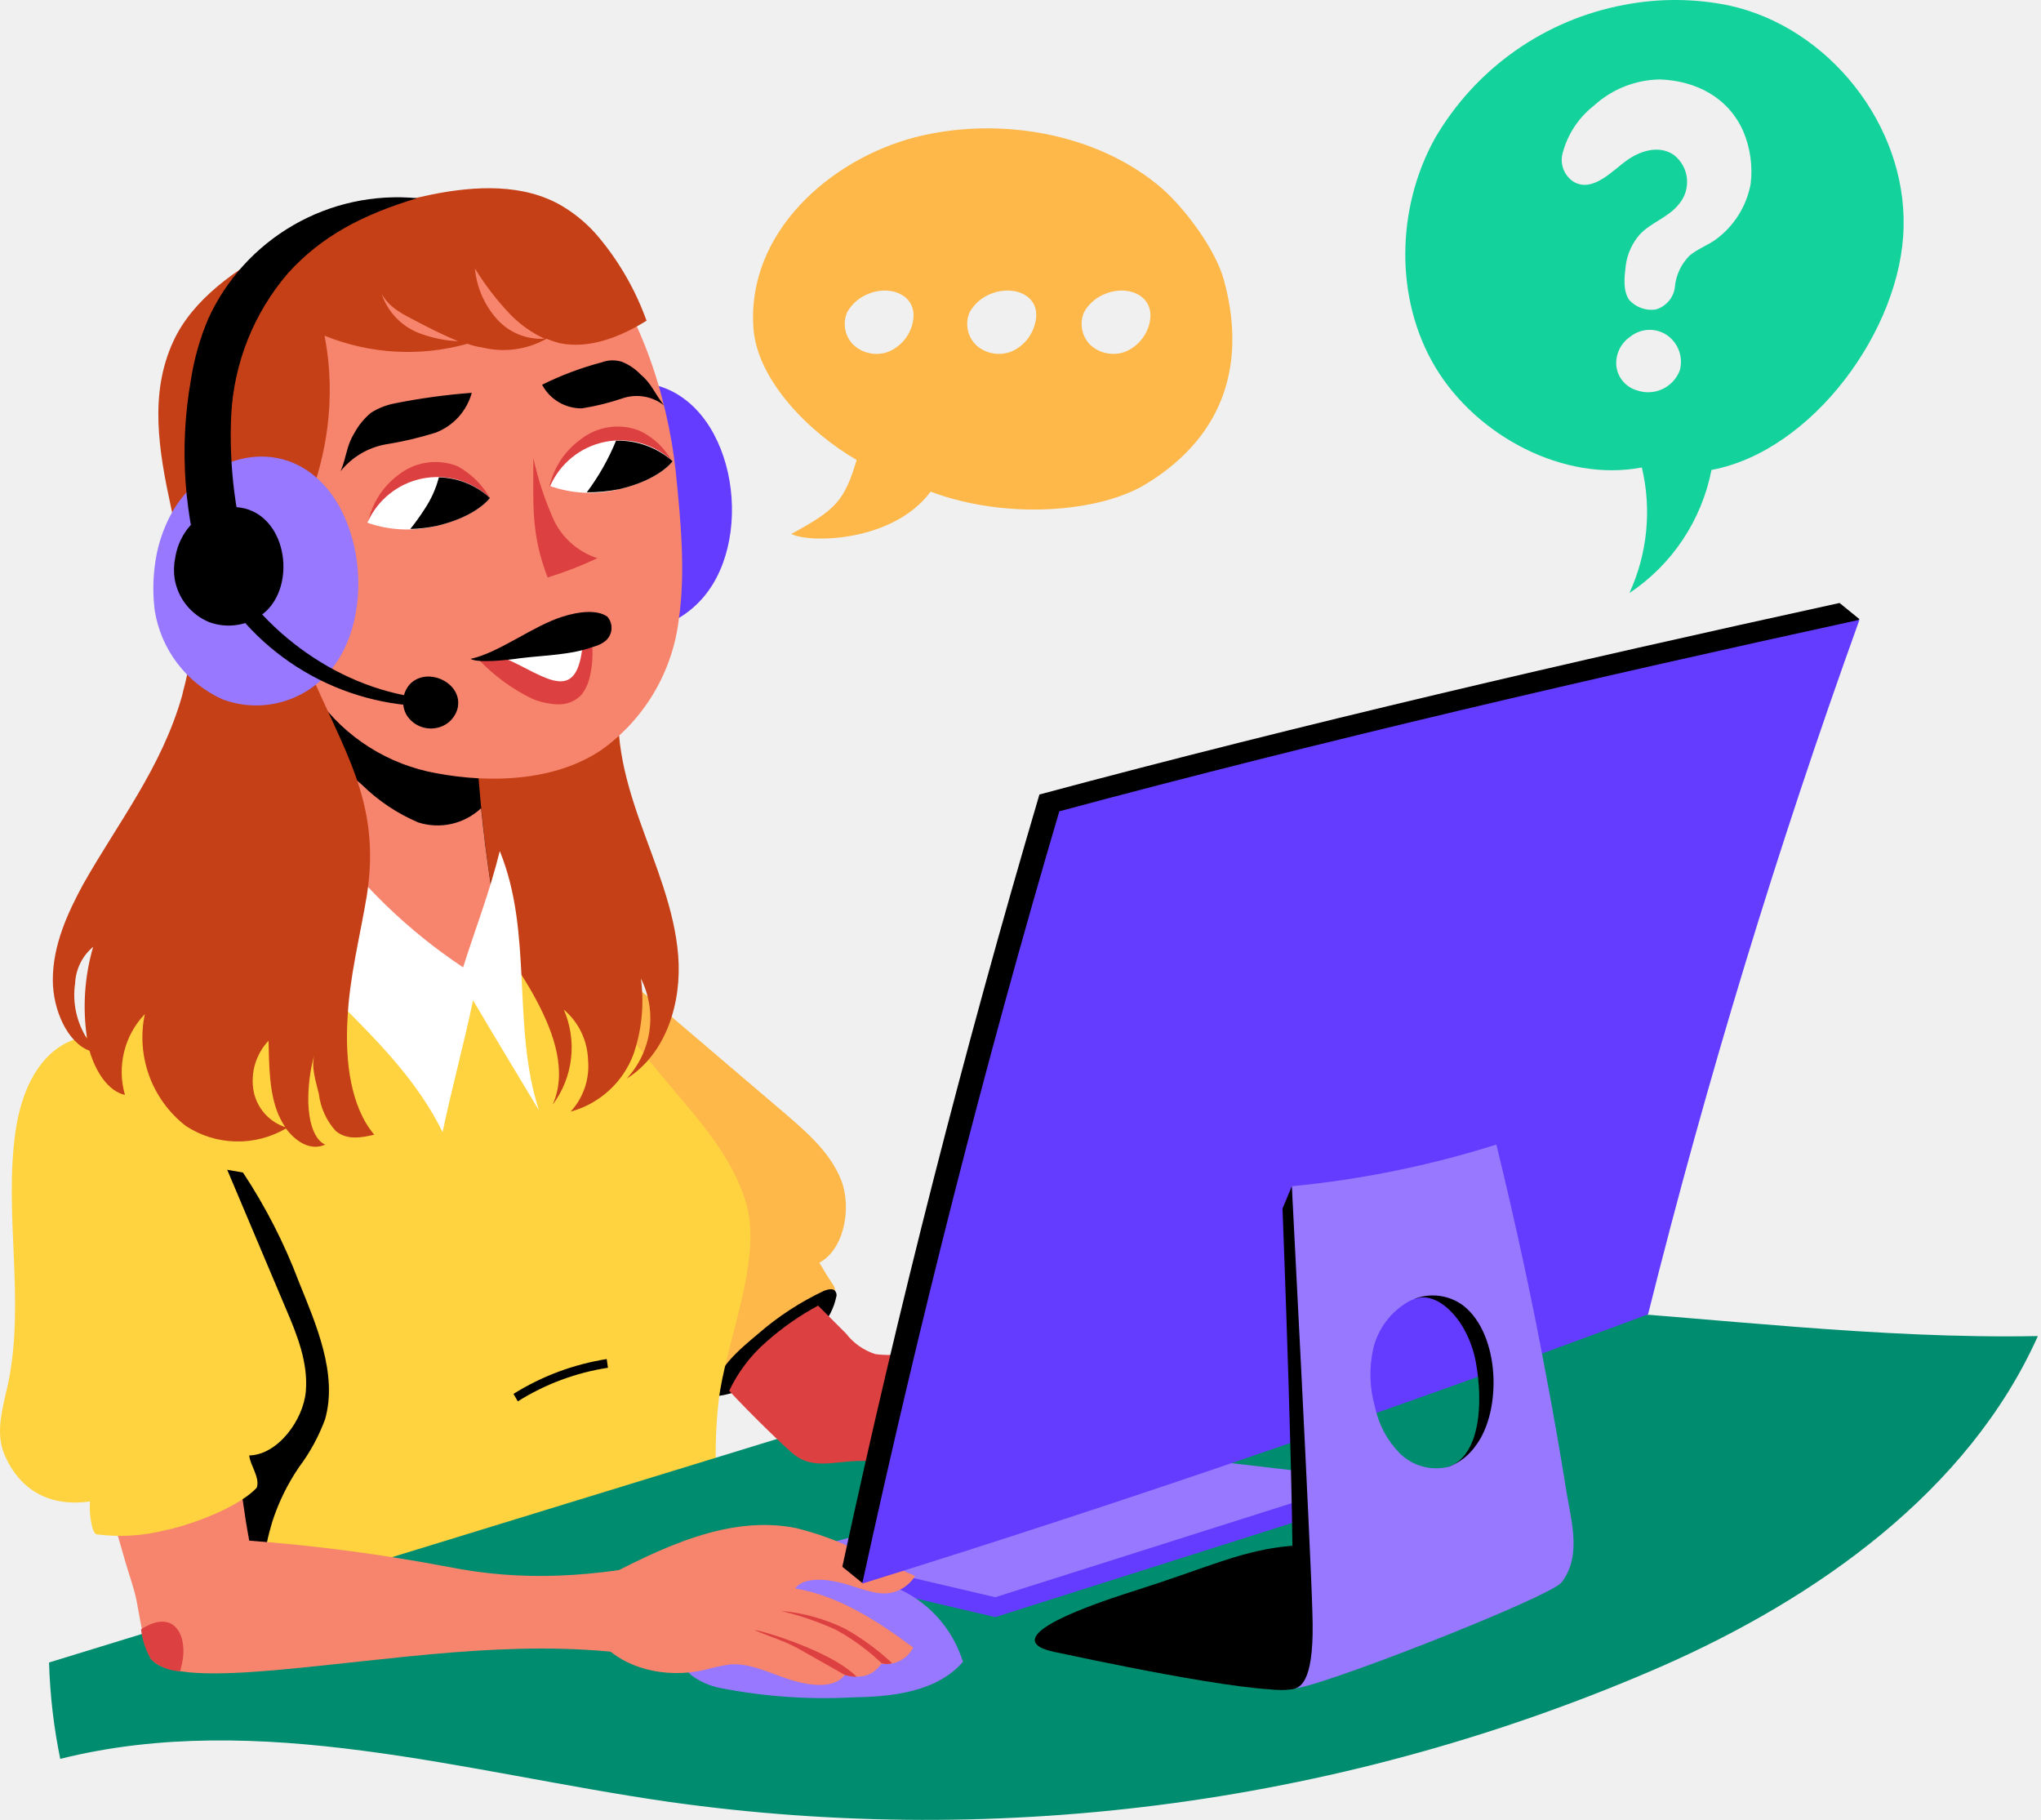
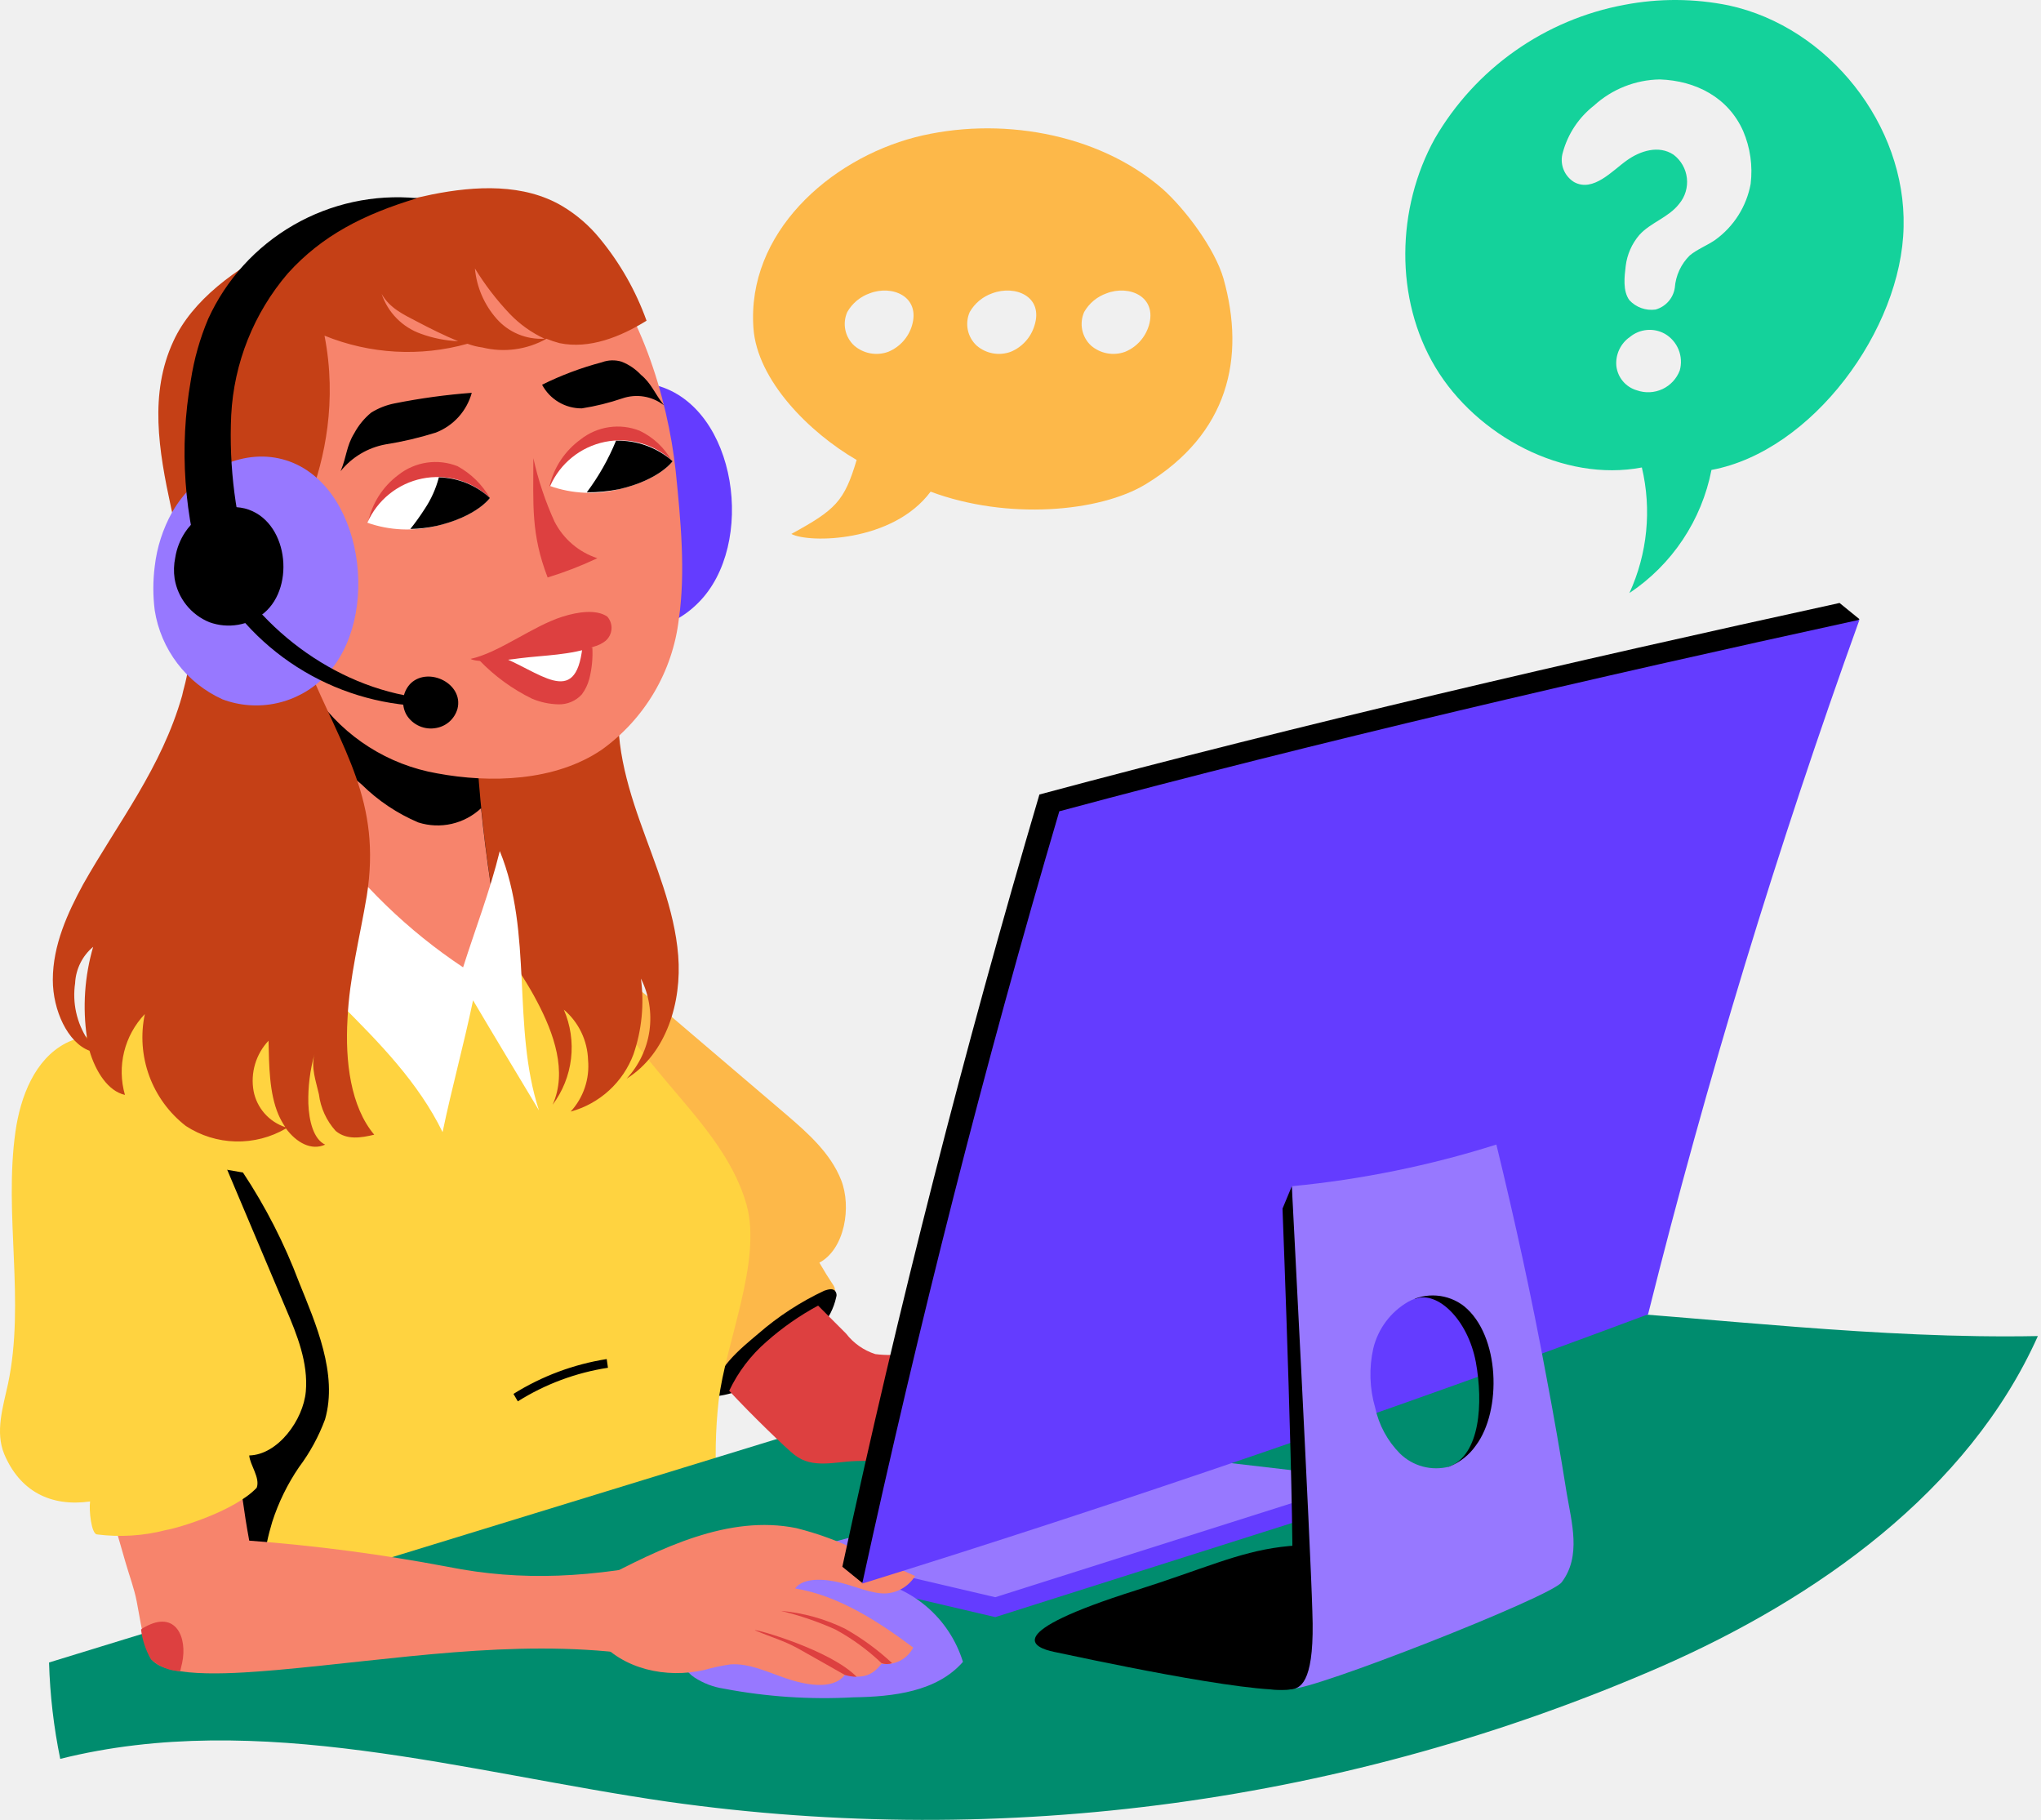
<svg xmlns="http://www.w3.org/2000/svg" width="461" height="411" viewBox="0 0 461 411" fill="none">
  <path d="M159.787 314.234C164.001 316.901 171.294 311.847 175.656 308.616C178.323 306.651 190.82 294.434 188.293 290.361C187.166 288.663 186.091 286.93 185.071 285.166C190.825 282.078 192.373 272.529 189.984 266.49C187.596 260.451 182.544 255.958 177.628 251.744C168.36 243.883 159.232 236.018 149.964 228.154C143.644 222.677 137.046 217.202 129.042 214.672C121.037 212.286 111.207 213.69 106.292 220.426C101.518 226.886 102.501 235.733 105.028 243.316C111.067 261.429 124.266 276.596 128.901 294.991C130.305 300.188 131.147 306.084 135.221 309.456C141.96 315.21 149.824 315.493 157.267 310.298C157.654 311.851 158.539 313.233 159.787 314.234Z" fill="#FDB849" />
  <path d="M169.476 312.83C175.675 309.595 181.128 305.098 185.485 299.629C187.149 297.751 188.309 295.48 188.855 293.031C188.951 292.772 188.977 292.492 188.927 292.22C188.878 291.948 188.756 291.694 188.574 291.486C188.012 290.925 187.029 291.206 186.187 291.486C180.802 294.014 175.793 297.275 171.301 301.176C167.511 304.398 160.629 309.742 161.472 315.357C164.285 315.075 167.01 314.215 169.476 312.83Z" fill="black" />
  <path d="M61.632 201.754C54.046 211.8 44.725 220.408 34.108 227.172C28.069 231.103 21.469 234.334 16.555 239.809C9.393 247.673 7.006 258.911 8.27 269.438C9.393 279.97 13.888 289.799 18.801 299.208C30.211 320.592 45.062 339.953 62.759 356.514C98.147 355.389 130.022 359.182 165.269 355.95C161.839 343.048 160.839 329.62 162.319 316.351C163.865 303.293 172.148 284.897 168.638 272.119C165.55 261.164 157.545 252.598 150.243 243.894C140.334 232.151 131.41 219.61 123.562 206.401C120.529 211.539 116.405 215.949 111.481 219.319C107.031 222.647 101.589 224.378 96.034 224.233C91.883 223.63 87.909 222.146 84.379 219.881C75.961 214.97 68.298 208.864 61.632 201.754Z" fill="#FFD340" />
  <path d="M13.607 397.223C58.541 385.989 105.162 400.311 150.94 406.912C227.026 417.661 304.603 407.113 375.057 376.44C410.304 360.993 444.562 336.839 460.295 301.735C388.116 303.139 313.41 282.632 244.322 303.841C166.533 327.711 88.784 351.583 11.078 375.455C11.287 382.771 12.133 390.054 13.607 397.223Z" fill="#008C6E" />
  <path d="M218.343 308.476C213.851 307.212 209.356 305.387 204.723 305.668C202.403 306.065 200.036 306.113 197.701 305.808C195.083 304.968 192.781 303.352 191.101 301.175L184.783 294.856C180.598 297.113 176.687 299.846 173.129 303C169.579 306.072 166.709 309.85 164.703 314.094C169.336 319.157 177.762 327.292 179.446 328.558C183.52 331.78 188.574 330.103 193.349 329.962L247.271 328.699C247.131 323.561 247.844 318.437 249.379 313.532C238.897 312.831 228.505 311.138 218.343 308.476Z" fill="#DD4040" />
  <path d="M224.803 365.207L308.918 338.528L262.016 333.051L180.429 354.816L224.803 365.207Z" fill="#643CFF" />
  <path d="M224.804 360.714L308.918 334.033L262.016 328.558L180.429 350.323L224.804 360.714ZM195.315 356.643C200.415 357.299 205.218 359.409 209.152 362.72C213.086 366.031 215.984 370.404 217.501 375.317C211.605 382.058 201.775 383.181 192.788 383.322C182.962 383.862 173.106 383.202 163.439 381.356C161.082 380.998 158.831 380.135 156.839 378.825C155.857 378.183 155.049 377.309 154.487 376.28C153.925 375.251 153.626 374.099 153.617 372.926C153.936 370.598 155.144 368.485 156.988 367.03C167.23 357.064 180.85 355.106 195.315 356.643Z" fill="#9778FF" />
  <path d="M73.417 320.554C76.366 310.303 71.312 298.92 67.519 289.518C64.243 280.834 60.004 272.545 54.881 264.805C52.388 264.405 49.906 263.937 47.438 263.401C46.11 270.634 44.281 277.766 41.963 284.745C39.888 292.909 38.432 301.218 37.609 309.601C36.918 315.076 36.345 320.418 35.924 325.889C43.062 335.573 50.951 344.682 59.517 353.131C59.887 349.942 60.545 346.793 61.482 343.723C62.892 339.336 64.925 335.175 67.519 331.366C69.996 328.065 71.983 324.424 73.417 320.554Z" fill="black" />
  <path d="M135.074 370.263C140.689 377.004 150.519 379.11 159.085 377.145C161.02 376.589 162.991 376.167 164.984 375.881C169.195 375.6 173.269 377.566 177.34 378.97C181.412 380.374 188.012 381.918 190.82 378.268C194.472 379.11 196.859 378.689 199.105 375.736C200.531 375.956 201.99 375.721 203.276 375.066C204.561 374.41 205.608 373.367 206.267 372.084C198.403 366.187 189.276 360.289 179.587 358.735C181.552 356.065 186.749 356.629 189.978 357.472C192.928 358.174 196.999 360.003 200.088 359.858C201.423 359.782 202.721 359.384 203.87 358.7C205.019 358.015 205.986 357.063 206.689 355.925C202.337 353.96 198.123 351.994 193.77 350.171C189.323 348.009 184.664 346.312 179.867 345.108C164.563 342.02 149.258 349.603 135.355 356.905C133.527 360.574 132.404 367.034 135.074 370.263Z" fill="#F7846C" />
  <path d="M170.459 368.157C174.392 369.842 176.779 370.404 180.148 372.229C183.66 374.194 190.82 378.268 190.82 378.268C191.685 378.534 192.584 378.676 193.49 378.689C187.591 372.65 170.74 367.877 170.459 368.157ZM176.358 363.803C180.602 364.814 184.742 366.225 188.721 368.017C192.502 370.079 195.995 372.629 199.112 375.6C199.884 375.882 200.73 375.882 201.501 375.6C198.301 372.626 194.766 370.034 190.967 367.877C186.394 365.62 181.439 364.238 176.358 363.803Z" fill="#DD4040" />
  <path d="M17.678 245.006C24.84 241.915 33.558 245.427 38.601 251.464C43.517 257.503 45.061 265.648 46.746 273.231C53.487 303.422 51.521 322.098 56.294 347.937C71.325 349.064 86.28 351.032 101.09 353.833C117.942 357.205 133.668 356.365 153.334 352.148C151.93 358.749 145.753 367.596 142.24 373.492C115.7 370.123 89.307 374.756 62.621 377.145C54.336 377.847 37.765 379.251 34.255 374.756C32.571 372.65 31.448 364.365 30.884 361.697C30.322 358.749 29.199 355.799 28.352 352.85C25.966 344.565 23.579 336.42 21.331 328.137C15.996 308.757 10.799 289.097 9.957 269.017C9.252 259.468 9.112 248.656 17.678 245.006Z" fill="#F7846C" />
  <path d="M41.13 375.6C42.394 369.847 39.724 363.522 32.704 367.455C32.393 367.592 32.108 367.782 31.862 368.017C32.15 370.391 32.914 372.683 34.108 374.756C35.922 376.4 38.262 377.347 40.709 377.425C40.849 376.723 40.99 376.162 41.13 375.6Z" fill="#DD4040" />
  <path d="M21.892 346.53C27.102 347.2 32.393 346.866 37.478 345.548C40.7 344.986 53.066 341.196 57.979 335.999C58.822 333.753 56.435 330.805 56.294 328.699C62.755 328.558 68.511 320.694 69.075 314.234C69.638 307.774 67.107 301.456 64.58 295.558C59.806 284.324 55.171 273.233 50.398 261.997C47.176 254.274 43.797 246.41 37.758 240.651C31.719 234.893 22.313 231.804 14.87 235.588C7.849 239.238 4.62 247.664 3.496 255.528C0.827 274.345 5.743 293.864 1.809 312.54C0.686 317.734 -1.139 323.357 0.967 328.42C4.479 336.706 11.358 340.356 20.346 339.092C20.065 341.067 20.626 346.39 21.892 346.53Z" fill="#FFD340" />
  <path d="M148.273 87.028C138.864 84.497 128.48 89.836 123.276 98.964C121.177 102.739 119.841 106.891 119.346 111.182C118.924 114.492 118.924 117.842 119.346 121.152C120.034 125.505 121.793 129.618 124.465 133.123C127.136 136.628 130.636 139.414 134.65 141.232C138.569 142.696 142.827 142.997 146.913 142.099C150.998 141.201 154.738 139.142 157.681 136.169C170.88 123.118 166.528 91.942 148.273 87.028Z" fill="#643CFF" />
  <path d="M140.549 154.291C138.162 164.542 140.97 175.354 144.482 185.324C147.994 195.294 152.344 205.264 153.186 215.798C154.029 226.332 150.517 237.984 141.541 243.602C144.319 240.611 146.116 236.842 146.692 232.801C147.267 228.76 146.595 224.64 144.763 220.992C145.544 226.756 144.966 232.623 143.076 238.124C141.904 241.246 140.007 244.046 137.541 246.291C135.076 248.537 132.112 250.166 128.894 251.043C130.325 249.481 131.414 247.637 132.091 245.63C132.768 243.623 133.018 241.497 132.825 239.388C132.761 237.214 132.24 235.078 131.297 233.119C130.354 231.159 129.009 229.42 127.35 228.014C128.861 231.5 129.422 235.324 128.978 239.097C128.533 242.87 127.098 246.459 124.818 249.498C128.19 242.055 125.099 233.349 121.309 226.189C117.518 218.886 112.181 212.567 108.391 205.264C101.934 192.853 100.379 178.467 104.036 164.963C106.648 165.525 109.363 165.38 111.9 164.542C121.592 161.322 131.843 159.481 140.549 154.291Z" fill="#C54016" />
  <path d="M70.9 213.549C76.386 188.196 75.664 161.892 68.794 136.878C70.759 140.811 75.392 141.794 79.466 143.619C88.413 147.436 97.667 150.49 107.129 152.747C107.266 174.122 109.523 195.43 113.868 216.359C107.633 220.755 100.145 223.02 92.52 222.817C84.52 222.541 77.217 218.325 70.9 213.549Z" fill="black" />
  <path d="M94.49 185.745C89.724 183.726 85.385 180.82 81.703 177.182C78.971 174.917 76.435 172.427 74.119 169.739C75.01 184.421 73.927 199.156 70.897 213.549C77.075 218.325 84.517 222.677 92.382 222.817C100.009 223.039 107.501 220.772 113.725 216.359C111.505 205.168 109.815 193.879 108.662 182.528C106.8 184.276 104.504 185.496 102.013 186.062C99.522 186.627 96.925 186.518 94.49 185.745ZM153.327 139.829C152.636 145.685 150.73 151.332 147.732 156.41C144.734 161.487 140.71 165.884 135.916 169.317C125.385 176.477 110.78 176.898 98.704 174.652C87.698 172.726 77.903 166.52 71.461 157.391C68.456 152.341 66.142 146.91 64.58 141.244C61.703 130.856 59.452 120.305 57.839 109.647C56.014 99.116 52.925 87.18 56.575 76.506C60.649 64.43 73.988 57.128 85.081 52.492C98.282 47.017 115.976 43.646 128.473 52.633C129.88 53.639 131.196 54.767 132.404 56.005C144.342 68.782 150.8 89.564 152.625 106.407C153.75 117.5 154.873 129.154 153.327 139.829Z" fill="#F7846C" />
  <path d="M56.294 130.982C59.271 134.111 61.441 137.918 62.614 142.075C60.826 140.304 58.596 139.043 56.156 138.422C53.77 137.861 51.664 138.563 48.713 137.58C51.383 137.299 53.208 137.019 54.191 135.895C55.174 134.913 53.629 130.42 49.128 126.206C51.723 127.464 54.134 129.071 56.294 130.982ZM123.698 130.42C127.541 129.237 131.296 127.782 134.933 126.066C132.853 125.389 130.926 124.309 129.263 122.887C127.601 121.466 126.234 119.73 125.242 117.781C123.15 113.188 121.55 108.388 120.469 103.458C120.469 113.99 119.907 120.586 123.698 130.42Z" fill="#DD4040" />
  <path d="M149.957 91.521C148.64 90.503 147.091 89.83 145.448 89.56C143.806 89.29 142.122 89.433 140.549 89.976C137.577 90.988 134.523 91.74 131.421 92.225C129.579 92.242 127.768 91.753 126.184 90.812C124.6 89.871 123.305 88.514 122.439 86.888C126.751 84.751 131.268 83.055 135.921 81.825C137.363 81.288 138.941 81.239 140.413 81.684C142.064 82.337 143.549 83.347 144.763 84.642C147.15 86.607 147.852 88.853 149.957 91.521ZM76.936 106.407C79.476 103.249 83.063 101.107 87.047 100.368C90.9 99.761 94.702 98.87 98.423 97.7C100.388 96.944 102.148 95.737 103.562 94.176C104.975 92.615 106.001 90.743 106.559 88.713C100.711 89.154 94.896 89.951 89.146 91.1C87.252 91.467 85.442 92.182 83.809 93.208C82.258 94.493 80.971 96.066 80.018 97.841C78.202 100.793 78.343 103.037 76.936 106.407Z" fill="black" />
  <path d="M112.885 192.206C110.639 201.333 107.41 209.618 104.6 218.465C92.118 210.169 81.266 199.65 72.584 187.432C68.273 194.648 64.788 202.325 62.193 210.32C67.388 215.517 71.742 221.694 76.936 226.751C85.643 235.457 94.49 244.444 99.967 255.678C102.073 245.567 104.74 236.019 106.849 225.908C111.912 234.474 116.678 242.336 121.732 250.764C115.553 231.805 120.469 210.742 112.885 192.206Z" fill="white" />
  <path d="M110.639 112.446C108.913 109.43 106.385 106.951 103.337 105.283C101.134 104.413 98.742 104.136 96.4 104.481C94.057 104.826 91.846 105.781 89.988 107.249C86.44 109.884 83.99 113.736 83.107 118.066C89.982 118.113 96.818 117.021 103.337 114.832C105.723 114.142 108.253 113.148 110.639 112.446ZM151.783 104.16C150.125 101.163 147.573 98.757 144.482 97.279C142.28 96.409 139.888 96.132 137.545 96.477C135.203 96.822 132.992 97.776 131.134 99.244C127.61 101.799 125.121 105.534 124.119 109.769C131.034 109.924 137.924 108.879 144.482 106.68C146.869 106.126 149.396 104.862 151.783 104.16Z" fill="#DD4040" />
  <path d="M82.975 118.054C84.089 115.522 85.795 113.295 87.949 111.559C90.103 109.824 92.642 108.63 95.353 108.08C98.063 107.53 100.867 107.639 103.527 108.397C106.187 109.155 108.626 110.542 110.639 112.439C110.639 112.439 107.691 116.65 98.563 118.756C93.411 120.055 87.99 119.811 82.975 118.054ZM124.259 109.769C125.373 107.237 127.079 105.01 129.233 103.274C131.386 101.538 133.926 100.345 136.636 99.795C139.347 99.245 142.151 99.353 144.811 100.112C147.471 100.87 149.91 102.256 151.923 104.153C151.923 104.153 148.975 108.365 139.847 110.471C134.696 111.784 129.271 111.54 124.259 109.769Z" fill="white" />
  <path d="M99.125 107.81C98.462 110.362 97.372 112.784 95.903 114.973C94.909 116.526 93.833 118.026 92.681 119.465C94.665 119.427 96.64 119.196 98.579 118.775C107.707 116.669 110.655 112.457 110.655 112.457C107.508 109.552 103.407 107.899 99.125 107.81ZM139.145 99.525C137.447 103.675 135.229 107.591 132.544 111.182C134.996 111.2 137.444 110.964 139.847 110.478C148.975 108.372 151.923 104.16 151.923 104.16C148.399 101.062 143.836 99.407 139.145 99.525Z" fill="black" />
  <path d="M135.495 53.887C133.131 50.983 130.28 48.513 127.069 46.587C118.363 41.39 107.41 41.952 97.581 43.917C78.202 47.85 47.588 58.663 39.162 77.058C28.21 100.648 47.728 128.312 42.117 153.037C41.837 154.441 41.427 155.704 41.135 157.108C36.5 173.398 26.67 185.754 18.811 199.658C15.301 206.118 11.929 213.418 11.929 221.291C11.929 228.173 15.301 235.475 20.214 237.3C21.621 242.074 24.428 246.428 28.219 247.27C27.309 244.1 27.246 240.747 28.034 237.544C28.823 234.341 30.436 231.401 32.714 229.015C31.725 233.674 32.07 238.517 33.709 242.988C35.348 247.459 38.216 251.377 41.982 254.292C45.326 256.476 49.212 257.686 53.206 257.785C57.199 257.884 61.14 256.869 64.589 254.854C66.976 258.076 70.343 259.917 73.436 258.504C70.769 257.24 69.786 253.029 69.645 249.236C69.549 245.442 70.022 241.656 71.049 238.002C70.207 241.091 71.33 244.041 72.032 247.13C72.417 250.215 73.74 253.107 75.823 255.415C78.354 257.521 81.576 256.96 84.529 256.258C79.194 249.938 77.928 239.687 78.492 230.138C78.913 220.73 81.3 211.602 82.844 202.334C86.214 180.99 77.507 169.616 69.365 150.091C66.416 142.735 63.838 135.236 61.641 127.622C62.062 128.043 79.054 105.297 73.296 75.806C83.561 79.978 94.922 80.62 105.592 77.631C106.679 78.043 107.811 78.326 108.964 78.474C113.859 79.681 119.031 78.978 123.426 76.508C124.388 76.899 125.373 77.227 126.377 77.491C133.115 78.895 140.137 76.087 146.036 72.428C143.615 65.687 140.049 59.415 135.495 53.887ZM16.969 221.975C17.053 220.411 17.458 218.88 18.158 217.479C18.858 216.078 19.84 214.836 21.041 213.83C19.106 220.485 18.627 227.478 19.637 234.334C19.627 234.41 19.635 234.487 19.659 234.56C19.683 234.633 19.724 234.7 19.777 234.755C17.303 230.984 16.306 226.434 16.976 221.975H16.969ZM64.442 254.555C62.63 253.959 61.011 252.889 59.752 251.457C58.493 250.025 57.639 248.282 57.279 246.41C56.913 244.382 57.028 242.297 57.613 240.322C58.199 238.347 59.239 236.536 60.651 235.036C60.792 240.651 60.792 246.831 62.897 251.744C63.327 252.725 63.844 253.666 64.442 254.555ZM95.051 75.374C92.992 74.644 91.126 73.456 89.593 71.899C88.06 70.342 86.902 68.457 86.204 66.386C88.032 69.608 91.12 71.019 94.349 72.704C97.3 74.251 100.388 75.795 103.477 77.058C100.599 76.932 97.757 76.364 95.051 75.374ZM112.183 72.002C109.377 68.83 107.655 64.846 107.27 60.628C109.526 64.308 112.161 67.742 115.132 70.874C117.379 73.221 120.047 75.127 122.996 76.492C120.971 76.613 118.945 76.271 117.072 75.493C115.199 74.715 113.527 73.521 112.183 72.002Z" fill="#C54016" />
  <path d="M276.338 62.874C274.373 56.136 267.774 47.289 262.577 42.654C247.832 29.876 225.365 26.226 206.689 30.999C187.31 36.062 168.634 52.633 170.178 74.11C171.02 85.905 182.818 97.7 193.49 103.88C190.68 113.288 188.721 115.113 178.744 120.586C182.677 122.692 201.635 122.551 210.198 111.035C227.471 117.495 248.403 115.67 258.787 109.35C277.463 97.981 281.394 80.849 276.338 62.874ZM205.982 73.549C205.584 74.865 204.898 76.076 203.976 77.096C203.053 78.116 201.915 78.918 200.645 79.445C199.35 79.924 197.95 80.046 196.592 79.799C195.234 79.552 193.967 78.945 192.923 78.041C191.908 77.096 191.212 75.857 190.935 74.497C190.658 73.138 190.812 71.725 191.377 70.458C192.504 68.491 194.301 66.996 196.44 66.246C201.494 64.281 207.952 66.948 205.982 73.549ZM233.646 73.549C233.247 74.865 232.562 76.077 231.638 77.096C230.715 78.116 229.577 78.918 228.306 79.445C227.011 79.924 225.612 80.046 224.254 79.799C222.895 79.552 221.628 78.945 220.585 78.041C219.569 77.096 218.874 75.857 218.597 74.497C218.319 73.138 218.474 71.725 219.038 70.458C220.165 68.491 221.963 66.996 224.102 66.246C229.298 64.281 235.756 66.948 233.65 73.549H233.646ZM259.484 73.549C259.086 74.865 258.4 76.076 257.477 77.096C256.555 78.115 255.417 78.918 254.147 79.445C252.852 79.924 251.452 80.046 250.093 79.799C248.735 79.552 247.467 78.945 246.423 78.041C245.41 77.094 244.717 75.855 244.44 74.496C244.163 73.137 244.317 71.725 244.879 70.458C246.005 68.49 247.802 66.994 249.942 66.246C255.003 64.281 261.447 66.948 259.489 73.549H259.484Z" fill="#FDB849" />
  <path d="M63.878 103.739C54.469 101.208 44.085 106.547 38.882 115.675C36.782 119.449 35.446 123.6 34.951 127.891C34.529 131.201 34.529 134.551 34.951 137.861C35.639 142.214 37.398 146.328 40.07 149.832C42.742 153.337 46.243 156.124 50.258 157.941C54.176 159.406 58.434 159.707 62.519 158.809C66.605 157.91 70.344 155.851 73.286 152.878C86.485 139.829 82.133 108.653 63.878 103.739Z" fill="#9778FF" />
  <path d="M92.805 154.291C91.879 155.212 91.281 156.412 91.104 157.706C90.926 159 91.179 160.317 91.822 161.453C92.511 162.574 93.526 163.457 94.731 163.984C95.936 164.511 97.273 164.657 98.563 164.401C99.688 164.199 100.733 163.684 101.578 162.914C102.422 162.144 103.032 161.151 103.337 160.049C104.74 154.431 96.876 150.505 92.805 154.291Z" fill="black" />
  <path d="M96.876 157.801C96.595 158.505 96.034 158.786 95.894 159.488C85.655 159.196 75.689 156.13 67.057 150.616C58.426 145.102 51.454 137.348 46.886 128.181C48.111 127.588 49.1 126.598 49.694 125.373C58.688 142.777 77.217 156.116 96.876 157.801Z" fill="black" />
  <path d="M55.312 114.832C52.789 114.243 50.146 114.438 47.737 115.391C45.328 116.344 43.268 118.011 41.832 120.167C40.679 121.902 39.912 123.864 39.584 125.921C39.257 127.492 39.209 129.109 39.443 130.696C39.803 132.871 40.715 134.917 42.092 136.638C43.469 138.359 45.264 139.698 47.307 140.526C49.374 141.273 51.599 141.472 53.765 141.102C55.931 140.733 57.964 139.808 59.666 138.418C66.826 132.386 65.001 117.364 55.312 114.832Z" fill="black" />
  <path d="M56.716 128.452C53.201 117.243 51.68 105.504 52.223 93.769C52.829 81.978 57.322 70.72 65.001 61.751C72.725 53.185 82.133 48.403 94.209 44.76C84.489 43.833 74.721 45.959 66.266 50.842C57.81 55.724 51.086 63.12 47.029 72.002C45.148 76.456 43.828 81.126 43.098 85.905C40.433 101.106 41.539 116.729 46.32 131.403C49.953 131.154 53.494 130.149 56.716 128.452Z" fill="black" />
  <path d="M132.685 145.163C132.404 148.112 131.994 151.483 129.737 153.449C128.627 154.282 127.343 154.854 125.981 155.122C124.62 155.389 123.215 155.345 121.873 154.993C119.838 154.562 117.91 153.732 116.199 152.55C114.487 151.369 113.027 149.861 111.903 148.112C118.644 147.129 125.806 146.427 132.685 145.163Z" fill="white" />
  <path d="M108.252 149.097C111.685 152.68 115.726 155.627 120.188 157.801C122.059 158.585 124.059 159.014 126.087 159.067C127.086 159.1 128.08 158.917 129.001 158.528C129.922 158.14 130.748 157.557 131.421 156.818C132.204 155.768 132.776 154.576 133.106 153.308C133.689 151.016 133.922 148.649 133.796 146.287C133.106 146.287 131.691 145.444 131.55 146.146C130.006 160.185 121.861 151.483 112.312 147.971C110.931 147.41 109.516 148.664 108.252 149.097Z" fill="#DD4040" />
-   <path d="M127.069 139.265C130.579 138.142 134.793 137.58 137.18 139.265C137.515 139.65 137.771 140.099 137.932 140.584C138.093 141.069 138.155 141.582 138.116 142.092C138.077 142.601 137.937 143.098 137.703 143.553C137.47 144.008 137.149 144.412 136.759 144.742C136.008 145.328 135.147 145.758 134.227 146.006C128.894 147.973 122.855 147.973 117.376 148.664C114.565 149.087 107.967 149.789 106.28 148.804C112.745 147.41 120.328 141.373 127.069 139.265Z" fill="black" />
+   <path d="M127.069 139.265C130.579 138.142 134.793 137.58 137.18 139.265C137.515 139.65 137.771 140.099 137.932 140.584C138.093 141.069 138.155 141.582 138.116 142.092C138.077 142.601 137.937 143.098 137.703 143.553C137.47 144.008 137.149 144.412 136.759 144.742C136.008 145.328 135.147 145.758 134.227 146.006C128.894 147.973 122.855 147.973 117.376 148.664C114.565 149.087 107.967 149.789 106.28 148.804C112.745 147.41 120.328 141.373 127.069 139.265Z" fill="#DD4040" />
  <path d="M390.505 1.229C382.726 -0.361 374.71 -0.409 366.912 1.089C358.019 2.739 349.587 6.292 342.195 11.505C334.803 16.717 328.625 23.466 324.084 31.289C315.378 47.017 314.957 67.519 324.225 82.966C333.493 98.414 353.152 108.943 370.846 105.573C373.098 115.076 372.108 125.059 368.035 133.935C372.809 130.754 376.905 126.66 380.086 121.888C383.268 117.115 385.472 111.76 386.571 106.13C409.321 101.919 429.542 74.395 429.963 51.224C430.525 28.332 413.114 6.143 390.505 1.229ZM379.409 83.659C378.701 85.525 377.291 87.04 375.48 87.879C373.669 88.719 371.602 88.816 369.72 88.151C368.494 87.797 367.399 87.088 366.575 86.114C365.75 85.139 365.233 83.942 365.087 82.674C364.969 81.399 365.193 80.115 365.736 78.955C366.278 77.796 367.121 76.801 368.176 76.076C369.266 75.185 370.599 74.643 372.002 74.52C373.404 74.397 374.811 74.698 376.04 75.385C377.437 76.198 378.526 77.45 379.136 78.947C379.745 80.444 379.842 82.101 379.409 83.659ZM395.418 41.542C394.479 46.629 391.612 51.157 387.414 54.179C385.589 55.445 383.342 56.288 381.66 57.691C379.69 59.638 378.492 62.232 378.288 64.994C378.115 66.146 377.611 67.222 376.839 68.094C376.067 68.966 375.059 69.596 373.936 69.908C372.856 70.056 371.756 69.942 370.73 69.575C369.703 69.209 368.78 68.6 368.038 67.802C366.493 65.696 366.915 62.465 367.195 60.078C367.511 57.484 368.586 55.042 370.284 53.056C372.816 50.248 376.885 49.125 379.271 46.037C379.94 45.235 380.44 44.307 380.74 43.306C381.04 42.306 381.133 41.256 381.015 40.218C380.897 39.181 380.57 38.179 380.053 37.272C379.536 36.364 378.84 35.572 378.008 34.941C374.638 32.695 370.413 34.099 367.476 36.207C364.254 38.453 359.881 43.508 355.541 41.121C354.43 40.438 353.579 39.405 353.12 38.184C352.662 36.963 352.623 35.625 353.009 34.38C354.154 30.205 356.616 26.512 360.029 23.848C364.101 20.128 369.394 18.026 374.91 17.94C383.055 18.221 390.357 22.012 393.727 29.595C395.333 33.355 395.916 37.472 395.418 41.531V41.542Z" fill="#14D29B" />
  <path d="M194.753 357.486L190.258 353.833C202.898 295.276 217.736 237.141 234.773 179.428C294.453 163.419 355.117 149.377 415.499 136.176L419.993 139.829L194.753 357.486ZM291.785 381.497C282.658 382.76 242.918 374.054 238.143 373.071C233.367 372.088 225.927 368.859 256.538 359.17C287.15 349.481 287.148 344.284 335.318 354.395L291.785 381.497Z" fill="black" />
  <path d="M372.25 296.821C385.516 243.767 401.451 191.417 419.994 139.969C359.465 153.168 298.948 167.209 239.268 183.218C222.277 240.792 207.531 299.067 194.753 357.637C253.162 339.511 315.238 318.165 372.25 296.821Z" fill="#643CFF" />
  <path d="M319.73 293.311C324.646 291.486 331.525 297.944 333.352 307.633C335.037 316.901 334.335 328.558 327.313 331.226C320.291 333.893 333.633 335.297 338.406 329.26C343.322 323.221 343.322 313.953 341.776 305.387C340.372 296.821 329.279 287.834 322.116 289.799C315.097 291.627 319.73 293.311 319.73 293.311Z" fill="black" />
  <path d="M353.854 337.122C352.45 328.277 350.905 319.431 349.219 310.584C345.997 293.171 342.197 275.758 337.985 258.485C322.958 263.233 307.473 266.386 291.785 267.894C292.909 300.754 294.032 333.472 295.157 366.332C295.297 369.842 294.593 379.531 291.785 381.356C295.719 382.058 350.201 360.714 352.731 357.345C357.223 351.446 354.977 343.863 353.854 337.122ZM333.352 326.45C331.853 328.601 329.752 330.262 327.313 331.226C325.367 331.73 323.323 331.724 321.38 331.207C319.436 330.691 317.659 329.682 316.22 328.277C313.39 325.423 311.44 321.815 310.602 317.884C309.34 313.541 309.196 308.949 310.181 304.535C310.711 302.339 311.682 300.274 313.033 298.463C314.385 296.653 316.09 295.136 318.045 294.004C320.016 292.91 322.265 292.42 324.512 292.595C326.759 292.77 328.905 293.601 330.683 294.987C338.827 301.597 339.249 318.586 333.352 326.45Z" fill="#9778FF" />
  <path d="M291.785 267.894L289.68 272.957C289.68 272.957 292.628 349.207 291.785 360.721C291.286 367.885 289.574 374.913 286.722 381.504C288.406 381.665 290.102 381.665 291.785 381.504C294.172 381.223 296.982 378.972 296.421 363.95C295.999 348.639 291.785 267.894 291.785 267.894ZM116.959 316.48L115.976 314.796C122.397 310.784 129.561 308.11 137.039 306.931L137.32 308.897C130.086 310.005 123.156 312.586 116.959 316.48Z" fill="black" />
</svg>
